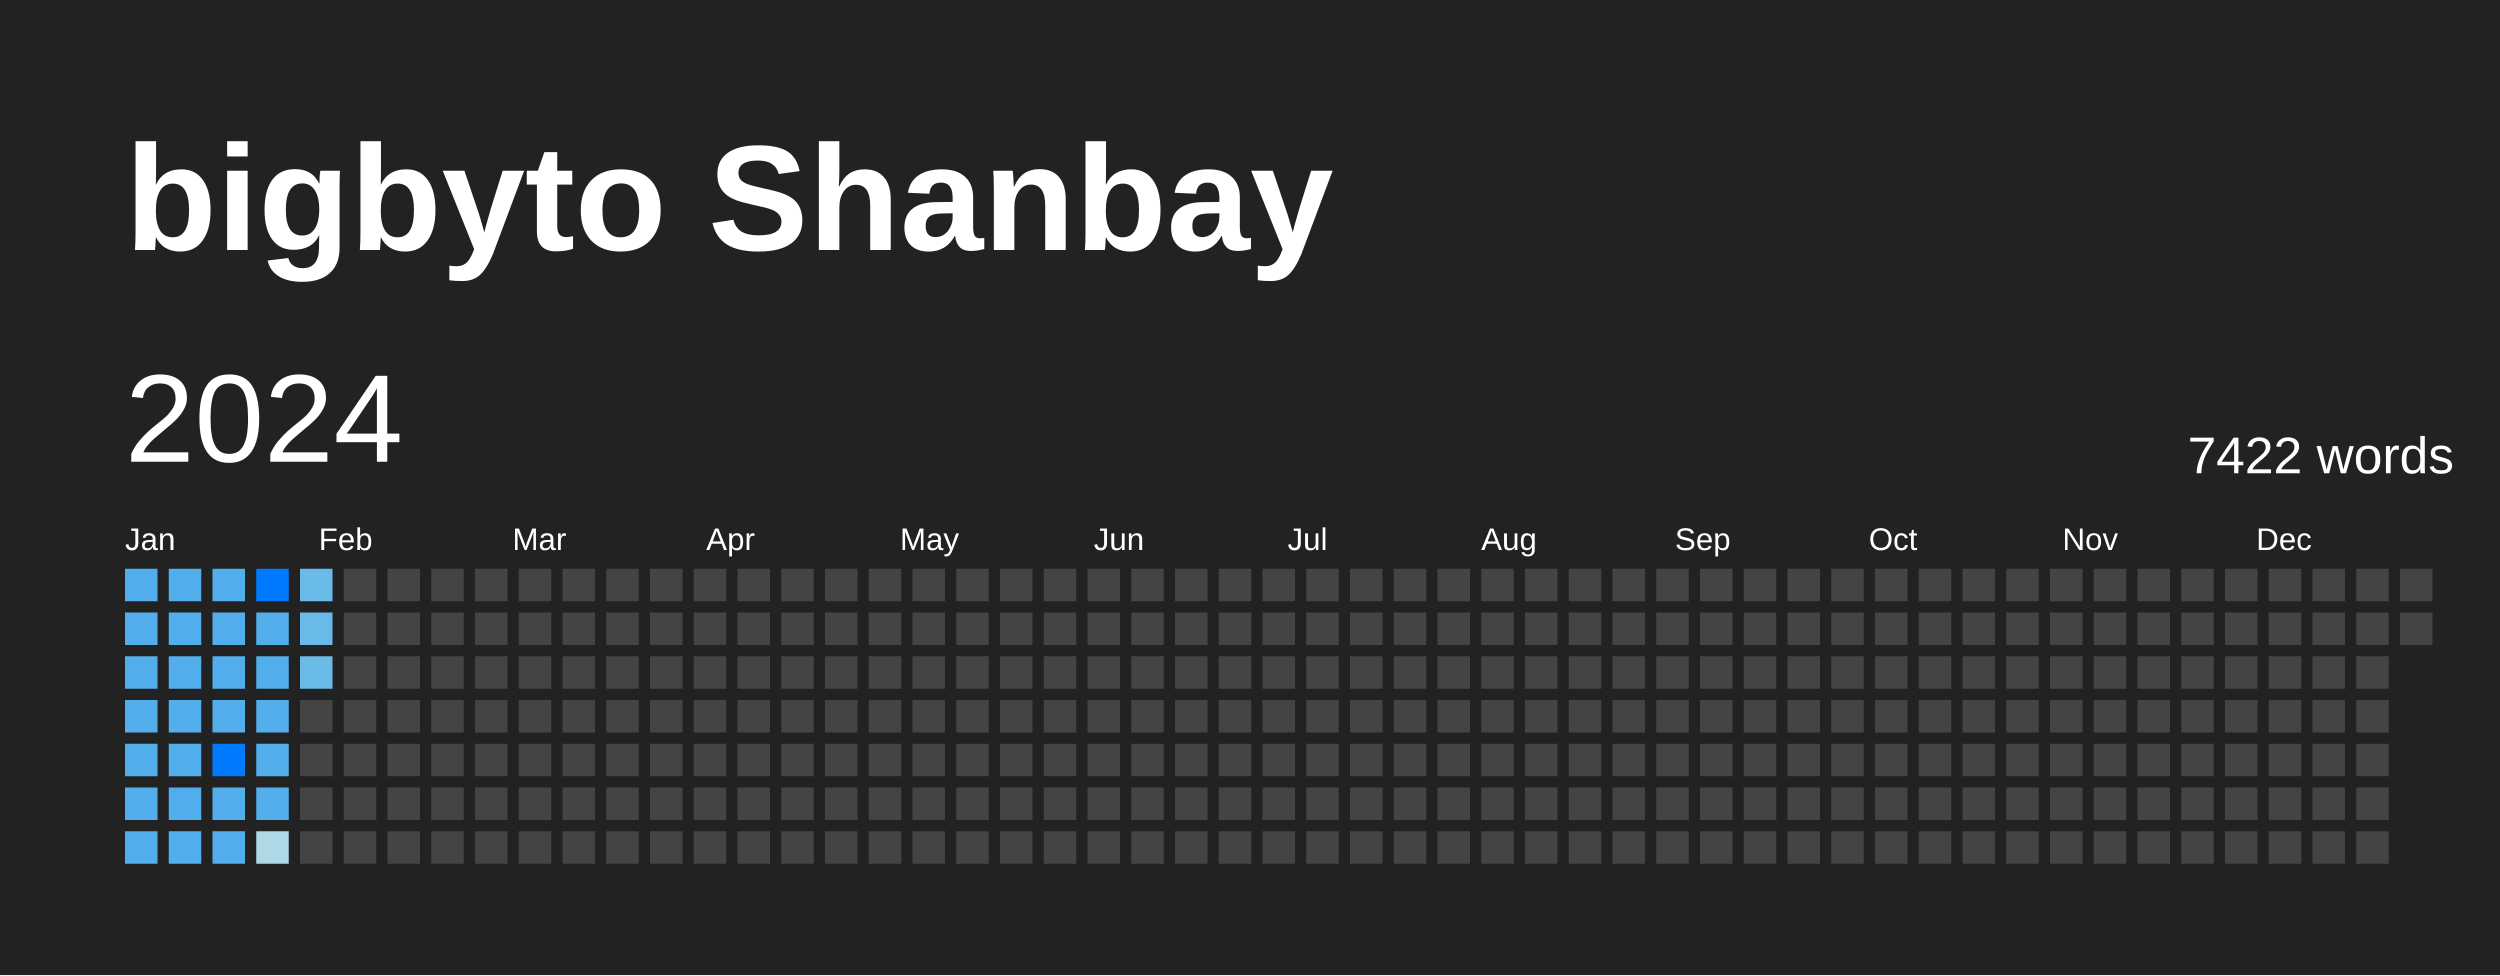
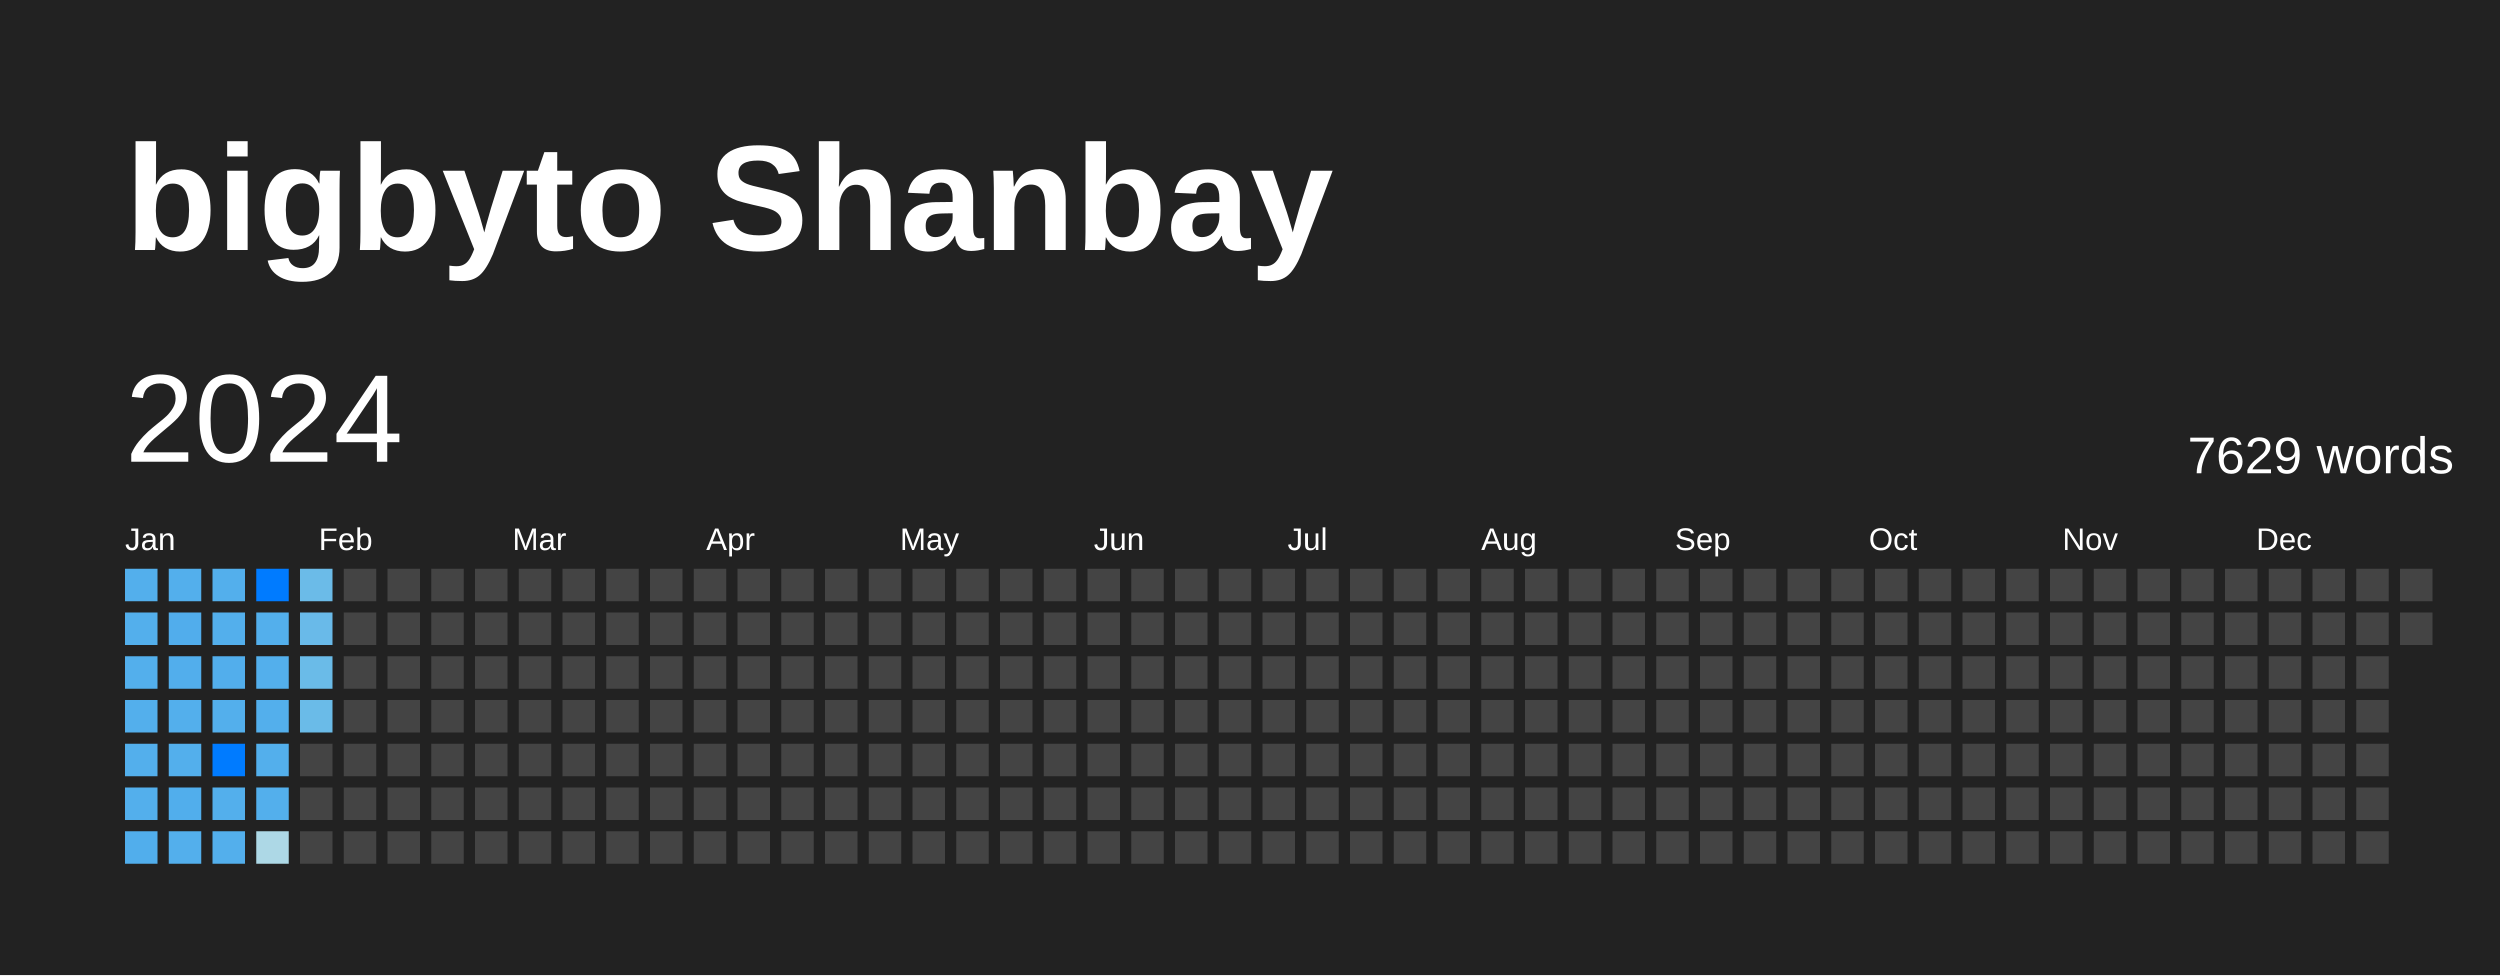
<svg xmlns="http://www.w3.org/2000/svg" baseProfile="full" height="78mm" version="1.1" viewBox="0,0,200,78" width="200mm">
  <defs />
  <rect fill="#222222" height="78" width="200" x="0" y="0" />
  <text fill="#FFFFFF" style="font-size:12px; font-family:Arial; font-weight:bold;" x="10" y="20">bigbyto Shanbay</text>
  <text dominant-baseline="hanging" fill="#FFFFFF" style="font-size:10.0px; font-family:Arial;" x="10" y="30">2024</text>
-   <text dominant-baseline="hanging" fill="#FFFFFF" style="font-size:4.125px; font-family:Arial;" x="175" y="35">7422 words</text>
+   <text dominant-baseline="hanging" fill="#FFFFFF" style="font-size:4.125px; font-family:Arial;" x="175" y="35">7629 words</text>
  <text fill="#FFFFFF" style="font-size:2.5px; font-family:Arial" x="10.0" y="44">Jan</text>
  <text fill="#FFFFFF" style="font-size:2.5px; font-family:Arial" x="25.5" y="44">Feb</text>
  <text fill="#FFFFFF" style="font-size:2.5px; font-family:Arial" x="41.0" y="44">Mar</text>
  <text fill="#FFFFFF" style="font-size:2.5px; font-family:Arial" x="56.5" y="44">Apr</text>
  <text fill="#FFFFFF" style="font-size:2.5px; font-family:Arial" x="72.0" y="44">May</text>
  <text fill="#FFFFFF" style="font-size:2.5px; font-family:Arial" x="87.5" y="44">Jun</text>
  <text fill="#FFFFFF" style="font-size:2.5px; font-family:Arial" x="103.0" y="44">Jul</text>
  <text fill="#FFFFFF" style="font-size:2.5px; font-family:Arial" x="118.5" y="44">Aug</text>
  <text fill="#FFFFFF" style="font-size:2.5px; font-family:Arial" x="134.0" y="44">Sep</text>
  <text fill="#FFFFFF" style="font-size:2.5px; font-family:Arial" x="149.5" y="44">Oct</text>
  <text fill="#FFFFFF" style="font-size:2.5px; font-family:Arial" x="165.0" y="44">Nov</text>
  <text fill="#FFFFFF" style="font-size:2.5px; font-family:Arial" x="180.5" y="44">Dec</text>
  <rect fill="#53afec" height="2.6" width="2.6" x="10.0" y="45.5" />
  <rect fill="#53afec" height="2.6" width="2.6" x="10.0" y="49.0" />
  <rect fill="#53afec" height="2.6" width="2.6" x="10.0" y="52.5" />
  <rect fill="#53afec" height="2.6" width="2.6" x="10.0" y="56.0" />
  <rect fill="#53afec" height="2.6" width="2.6" x="10.0" y="59.5" />
  <rect fill="#53afec" height="2.6" width="2.6" x="10.0" y="63.0" />
  <rect fill="#51aeec" height="2.6" width="2.6" x="10.0" y="66.5" />
  <rect fill="#53afec" height="2.6" width="2.6" x="13.5" y="45.5" />
  <rect fill="#51adec" height="2.6" width="2.6" x="13.5" y="49.0" />
  <rect fill="#52aeec" height="2.6" width="2.6" x="13.5" y="52.5" />
  <rect fill="#53afec" height="2.6" width="2.6" x="13.5" y="56.0" />
  <rect fill="#53afec" height="2.6" width="2.6" x="13.5" y="59.5" />
  <rect fill="#51aeec" height="2.6" width="2.6" x="13.5" y="63.0" />
  <rect fill="#53afec" height="2.6" width="2.6" x="13.5" y="66.5" />
  <rect fill="#53afec" height="2.6" width="2.6" x="17.0" y="45.5" />
  <rect fill="#53afec" height="2.6" width="2.6" x="17.0" y="49.0" />
  <rect fill="#52aeec" height="2.6" width="2.6" x="17.0" y="52.5" />
  <rect fill="#53afec" height="2.6" width="2.6" x="17.0" y="56.0" />
  <rect fill="#007BFF" height="2.6" width="2.6" x="17.0" y="59.5" />
  <rect fill="#53afec" height="2.6" width="2.6" x="17.0" y="63.0" />
  <rect fill="#53afec" height="2.6" width="2.6" x="17.0" y="66.5" />
  <rect fill="#007BFF" height="2.6" width="2.6" x="20.5" y="45.5" />
  <rect fill="#53afec" height="2.6" width="2.6" x="20.5" y="49.0" />
  <rect fill="#53afec" height="2.6" width="2.6" x="20.5" y="52.5" />
  <rect fill="#53afec" height="2.6" width="2.6" x="20.5" y="56.0" />
  <rect fill="#53afec" height="2.6" width="2.6" x="20.5" y="59.5" />
  <rect fill="#53afec" height="2.6" width="2.6" x="20.5" y="63.0" />
  <rect fill="#add8e6" height="2.6" width="2.6" x="20.5" y="66.5" />
  <rect fill="#6bbbe8" height="2.6" width="2.6" x="24.0" y="45.5" />
  <rect fill="#69bae9" height="2.6" width="2.6" x="24.0" y="49.0" />
  <rect fill="#6abbe8" height="2.6" width="2.6" x="24.0" y="52.5" />
-   <rect fill="#444444" height="2.6" width="2.6" x="24.0" y="56.0" />
+   <rect fill="#6abbe8" height="2.6" width="2.6" x="24.0" y="56.0" />
  <rect fill="#444444" height="2.6" width="2.6" x="24.0" y="59.5" />
  <rect fill="#444444" height="2.6" width="2.6" x="24.0" y="63.0" />
  <rect fill="#444444" height="2.6" width="2.6" x="24.0" y="66.5" />
  <rect fill="#444444" height="2.6" width="2.6" x="27.5" y="45.5" />
  <rect fill="#444444" height="2.6" width="2.6" x="27.5" y="49.0" />
  <rect fill="#444444" height="2.6" width="2.6" x="27.5" y="52.5" />
  <rect fill="#444444" height="2.6" width="2.6" x="27.5" y="56.0" />
  <rect fill="#444444" height="2.6" width="2.6" x="27.5" y="59.5" />
  <rect fill="#444444" height="2.6" width="2.6" x="27.5" y="63.0" />
  <rect fill="#444444" height="2.6" width="2.6" x="27.5" y="66.5" />
  <rect fill="#444444" height="2.6" width="2.6" x="31.0" y="45.5" />
  <rect fill="#444444" height="2.6" width="2.6" x="31.0" y="49.0" />
  <rect fill="#444444" height="2.6" width="2.6" x="31.0" y="52.5" />
  <rect fill="#444444" height="2.6" width="2.6" x="31.0" y="56.0" />
  <rect fill="#444444" height="2.6" width="2.6" x="31.0" y="59.5" />
  <rect fill="#444444" height="2.6" width="2.6" x="31.0" y="63.0" />
  <rect fill="#444444" height="2.6" width="2.6" x="31.0" y="66.5" />
  <rect fill="#444444" height="2.6" width="2.6" x="34.5" y="45.5" />
  <rect fill="#444444" height="2.6" width="2.6" x="34.5" y="49.0" />
  <rect fill="#444444" height="2.6" width="2.6" x="34.5" y="52.5" />
  <rect fill="#444444" height="2.6" width="2.6" x="34.5" y="56.0" />
  <rect fill="#444444" height="2.6" width="2.6" x="34.5" y="59.5" />
  <rect fill="#444444" height="2.6" width="2.6" x="34.5" y="63.0" />
  <rect fill="#444444" height="2.6" width="2.6" x="34.5" y="66.5" />
  <rect fill="#444444" height="2.6" width="2.6" x="38.0" y="45.5" />
  <rect fill="#444444" height="2.6" width="2.6" x="38.0" y="49.0" />
  <rect fill="#444444" height="2.6" width="2.6" x="38.0" y="52.5" />
  <rect fill="#444444" height="2.6" width="2.6" x="38.0" y="56.0" />
  <rect fill="#444444" height="2.6" width="2.6" x="38.0" y="59.5" />
  <rect fill="#444444" height="2.6" width="2.6" x="38.0" y="63.0" />
  <rect fill="#444444" height="2.6" width="2.6" x="38.0" y="66.5" />
  <rect fill="#444444" height="2.6" width="2.6" x="41.5" y="45.5" />
  <rect fill="#444444" height="2.6" width="2.6" x="41.5" y="49.0" />
  <rect fill="#444444" height="2.6" width="2.6" x="41.5" y="52.5" />
  <rect fill="#444444" height="2.6" width="2.6" x="41.5" y="56.0" />
  <rect fill="#444444" height="2.6" width="2.6" x="41.5" y="59.5" />
  <rect fill="#444444" height="2.6" width="2.6" x="41.5" y="63.0" />
  <rect fill="#444444" height="2.6" width="2.6" x="41.5" y="66.5" />
  <rect fill="#444444" height="2.6" width="2.6" x="45.0" y="45.5" />
  <rect fill="#444444" height="2.6" width="2.6" x="45.0" y="49.0" />
  <rect fill="#444444" height="2.6" width="2.6" x="45.0" y="52.5" />
  <rect fill="#444444" height="2.6" width="2.6" x="45.0" y="56.0" />
  <rect fill="#444444" height="2.6" width="2.6" x="45.0" y="59.5" />
  <rect fill="#444444" height="2.6" width="2.6" x="45.0" y="63.0" />
  <rect fill="#444444" height="2.6" width="2.6" x="45.0" y="66.5" />
  <rect fill="#444444" height="2.6" width="2.6" x="48.5" y="45.5" />
  <rect fill="#444444" height="2.6" width="2.6" x="48.5" y="49.0" />
  <rect fill="#444444" height="2.6" width="2.6" x="48.5" y="52.5" />
  <rect fill="#444444" height="2.6" width="2.6" x="48.5" y="56.0" />
  <rect fill="#444444" height="2.6" width="2.6" x="48.5" y="59.5" />
  <rect fill="#444444" height="2.6" width="2.6" x="48.5" y="63.0" />
  <rect fill="#444444" height="2.6" width="2.6" x="48.5" y="66.5" />
  <rect fill="#444444" height="2.6" width="2.6" x="52.0" y="45.5" />
  <rect fill="#444444" height="2.6" width="2.6" x="52.0" y="49.0" />
  <rect fill="#444444" height="2.6" width="2.6" x="52.0" y="52.5" />
  <rect fill="#444444" height="2.6" width="2.6" x="52.0" y="56.0" />
  <rect fill="#444444" height="2.6" width="2.6" x="52.0" y="59.5" />
  <rect fill="#444444" height="2.6" width="2.6" x="52.0" y="63.0" />
  <rect fill="#444444" height="2.6" width="2.6" x="52.0" y="66.5" />
  <rect fill="#444444" height="2.6" width="2.6" x="55.5" y="45.5" />
  <rect fill="#444444" height="2.6" width="2.6" x="55.5" y="49.0" />
  <rect fill="#444444" height="2.6" width="2.6" x="55.5" y="52.5" />
  <rect fill="#444444" height="2.6" width="2.6" x="55.5" y="56.0" />
  <rect fill="#444444" height="2.6" width="2.6" x="55.5" y="59.5" />
  <rect fill="#444444" height="2.6" width="2.6" x="55.5" y="63.0" />
  <rect fill="#444444" height="2.6" width="2.6" x="55.5" y="66.5" />
  <rect fill="#444444" height="2.6" width="2.6" x="59.0" y="45.5" />
  <rect fill="#444444" height="2.6" width="2.6" x="59.0" y="49.0" />
  <rect fill="#444444" height="2.6" width="2.6" x="59.0" y="52.5" />
  <rect fill="#444444" height="2.6" width="2.6" x="59.0" y="56.0" />
  <rect fill="#444444" height="2.6" width="2.6" x="59.0" y="59.5" />
  <rect fill="#444444" height="2.6" width="2.6" x="59.0" y="63.0" />
  <rect fill="#444444" height="2.6" width="2.6" x="59.0" y="66.5" />
  <rect fill="#444444" height="2.6" width="2.6" x="62.5" y="45.5" />
  <rect fill="#444444" height="2.6" width="2.6" x="62.5" y="49.0" />
  <rect fill="#444444" height="2.6" width="2.6" x="62.5" y="52.5" />
  <rect fill="#444444" height="2.6" width="2.6" x="62.5" y="56.0" />
  <rect fill="#444444" height="2.6" width="2.6" x="62.5" y="59.5" />
  <rect fill="#444444" height="2.6" width="2.6" x="62.5" y="63.0" />
  <rect fill="#444444" height="2.6" width="2.6" x="62.5" y="66.5" />
  <rect fill="#444444" height="2.6" width="2.6" x="66.0" y="45.5" />
  <rect fill="#444444" height="2.6" width="2.6" x="66.0" y="49.0" />
  <rect fill="#444444" height="2.6" width="2.6" x="66.0" y="52.5" />
  <rect fill="#444444" height="2.6" width="2.6" x="66.0" y="56.0" />
  <rect fill="#444444" height="2.6" width="2.6" x="66.0" y="59.5" />
  <rect fill="#444444" height="2.6" width="2.6" x="66.0" y="63.0" />
  <rect fill="#444444" height="2.6" width="2.6" x="66.0" y="66.5" />
  <rect fill="#444444" height="2.6" width="2.6" x="69.5" y="45.5" />
  <rect fill="#444444" height="2.6" width="2.6" x="69.5" y="49.0" />
  <rect fill="#444444" height="2.6" width="2.6" x="69.5" y="52.5" />
  <rect fill="#444444" height="2.6" width="2.6" x="69.5" y="56.0" />
  <rect fill="#444444" height="2.6" width="2.6" x="69.5" y="59.5" />
  <rect fill="#444444" height="2.6" width="2.6" x="69.5" y="63.0" />
  <rect fill="#444444" height="2.6" width="2.6" x="69.5" y="66.5" />
  <rect fill="#444444" height="2.6" width="2.6" x="73.0" y="45.5" />
  <rect fill="#444444" height="2.6" width="2.6" x="73.0" y="49.0" />
  <rect fill="#444444" height="2.6" width="2.6" x="73.0" y="52.5" />
  <rect fill="#444444" height="2.6" width="2.6" x="73.0" y="56.0" />
  <rect fill="#444444" height="2.6" width="2.6" x="73.0" y="59.5" />
  <rect fill="#444444" height="2.6" width="2.6" x="73.0" y="63.0" />
  <rect fill="#444444" height="2.6" width="2.6" x="73.0" y="66.5" />
  <rect fill="#444444" height="2.6" width="2.6" x="76.5" y="45.5" />
  <rect fill="#444444" height="2.6" width="2.6" x="76.5" y="49.0" />
  <rect fill="#444444" height="2.6" width="2.6" x="76.5" y="52.5" />
  <rect fill="#444444" height="2.6" width="2.6" x="76.5" y="56.0" />
  <rect fill="#444444" height="2.6" width="2.6" x="76.5" y="59.5" />
  <rect fill="#444444" height="2.6" width="2.6" x="76.5" y="63.0" />
  <rect fill="#444444" height="2.6" width="2.6" x="76.5" y="66.5" />
  <rect fill="#444444" height="2.6" width="2.6" x="80.0" y="45.5" />
  <rect fill="#444444" height="2.6" width="2.6" x="80.0" y="49.0" />
  <rect fill="#444444" height="2.6" width="2.6" x="80.0" y="52.5" />
  <rect fill="#444444" height="2.6" width="2.6" x="80.0" y="56.0" />
  <rect fill="#444444" height="2.6" width="2.6" x="80.0" y="59.5" />
  <rect fill="#444444" height="2.6" width="2.6" x="80.0" y="63.0" />
  <rect fill="#444444" height="2.6" width="2.6" x="80.0" y="66.5" />
  <rect fill="#444444" height="2.6" width="2.6" x="83.5" y="45.5" />
  <rect fill="#444444" height="2.6" width="2.6" x="83.5" y="49.0" />
  <rect fill="#444444" height="2.6" width="2.6" x="83.5" y="52.5" />
  <rect fill="#444444" height="2.6" width="2.6" x="83.5" y="56.0" />
  <rect fill="#444444" height="2.6" width="2.6" x="83.5" y="59.5" />
  <rect fill="#444444" height="2.6" width="2.6" x="83.5" y="63.0" />
  <rect fill="#444444" height="2.6" width="2.6" x="83.5" y="66.5" />
  <rect fill="#444444" height="2.6" width="2.6" x="87.0" y="45.5" />
  <rect fill="#444444" height="2.6" width="2.6" x="87.0" y="49.0" />
  <rect fill="#444444" height="2.6" width="2.6" x="87.0" y="52.5" />
  <rect fill="#444444" height="2.6" width="2.6" x="87.0" y="56.0" />
  <rect fill="#444444" height="2.6" width="2.6" x="87.0" y="59.5" />
  <rect fill="#444444" height="2.6" width="2.6" x="87.0" y="63.0" />
  <rect fill="#444444" height="2.6" width="2.6" x="87.0" y="66.5" />
  <rect fill="#444444" height="2.6" width="2.6" x="90.5" y="45.5" />
  <rect fill="#444444" height="2.6" width="2.6" x="90.5" y="49.0" />
  <rect fill="#444444" height="2.6" width="2.6" x="90.5" y="52.5" />
  <rect fill="#444444" height="2.6" width="2.6" x="90.5" y="56.0" />
  <rect fill="#444444" height="2.6" width="2.6" x="90.5" y="59.5" />
  <rect fill="#444444" height="2.6" width="2.6" x="90.5" y="63.0" />
  <rect fill="#444444" height="2.6" width="2.6" x="90.5" y="66.5" />
  <rect fill="#444444" height="2.6" width="2.6" x="94.0" y="45.5" />
  <rect fill="#444444" height="2.6" width="2.6" x="94.0" y="49.0" />
  <rect fill="#444444" height="2.6" width="2.6" x="94.0" y="52.5" />
  <rect fill="#444444" height="2.6" width="2.6" x="94.0" y="56.0" />
  <rect fill="#444444" height="2.6" width="2.6" x="94.0" y="59.5" />
  <rect fill="#444444" height="2.6" width="2.6" x="94.0" y="63.0" />
  <rect fill="#444444" height="2.6" width="2.6" x="94.0" y="66.5" />
  <rect fill="#444444" height="2.6" width="2.6" x="97.5" y="45.5" />
  <rect fill="#444444" height="2.6" width="2.6" x="97.5" y="49.0" />
  <rect fill="#444444" height="2.6" width="2.6" x="97.5" y="52.5" />
  <rect fill="#444444" height="2.6" width="2.6" x="97.5" y="56.0" />
  <rect fill="#444444" height="2.6" width="2.6" x="97.5" y="59.5" />
  <rect fill="#444444" height="2.6" width="2.6" x="97.5" y="63.0" />
  <rect fill="#444444" height="2.6" width="2.6" x="97.5" y="66.5" />
  <rect fill="#444444" height="2.6" width="2.6" x="101.0" y="45.5" />
  <rect fill="#444444" height="2.6" width="2.6" x="101.0" y="49.0" />
  <rect fill="#444444" height="2.6" width="2.6" x="101.0" y="52.5" />
  <rect fill="#444444" height="2.6" width="2.6" x="101.0" y="56.0" />
  <rect fill="#444444" height="2.6" width="2.6" x="101.0" y="59.5" />
  <rect fill="#444444" height="2.6" width="2.6" x="101.0" y="63.0" />
  <rect fill="#444444" height="2.6" width="2.6" x="101.0" y="66.5" />
  <rect fill="#444444" height="2.6" width="2.6" x="104.5" y="45.5" />
  <rect fill="#444444" height="2.6" width="2.6" x="104.5" y="49.0" />
  <rect fill="#444444" height="2.6" width="2.6" x="104.5" y="52.5" />
  <rect fill="#444444" height="2.6" width="2.6" x="104.5" y="56.0" />
  <rect fill="#444444" height="2.6" width="2.6" x="104.5" y="59.5" />
  <rect fill="#444444" height="2.6" width="2.6" x="104.5" y="63.0" />
  <rect fill="#444444" height="2.6" width="2.6" x="104.5" y="66.5" />
  <rect fill="#444444" height="2.6" width="2.6" x="108.0" y="45.5" />
  <rect fill="#444444" height="2.6" width="2.6" x="108.0" y="49.0" />
  <rect fill="#444444" height="2.6" width="2.6" x="108.0" y="52.5" />
  <rect fill="#444444" height="2.6" width="2.6" x="108.0" y="56.0" />
  <rect fill="#444444" height="2.6" width="2.6" x="108.0" y="59.5" />
  <rect fill="#444444" height="2.6" width="2.6" x="108.0" y="63.0" />
  <rect fill="#444444" height="2.6" width="2.6" x="108.0" y="66.5" />
  <rect fill="#444444" height="2.6" width="2.6" x="111.5" y="45.5" />
  <rect fill="#444444" height="2.6" width="2.6" x="111.5" y="49.0" />
  <rect fill="#444444" height="2.6" width="2.6" x="111.5" y="52.5" />
  <rect fill="#444444" height="2.6" width="2.6" x="111.5" y="56.0" />
  <rect fill="#444444" height="2.6" width="2.6" x="111.5" y="59.5" />
  <rect fill="#444444" height="2.6" width="2.6" x="111.5" y="63.0" />
  <rect fill="#444444" height="2.6" width="2.6" x="111.5" y="66.5" />
  <rect fill="#444444" height="2.6" width="2.6" x="115.0" y="45.5" />
  <rect fill="#444444" height="2.6" width="2.6" x="115.0" y="49.0" />
  <rect fill="#444444" height="2.6" width="2.6" x="115.0" y="52.5" />
  <rect fill="#444444" height="2.6" width="2.6" x="115.0" y="56.0" />
  <rect fill="#444444" height="2.6" width="2.6" x="115.0" y="59.5" />
  <rect fill="#444444" height="2.6" width="2.6" x="115.0" y="63.0" />
  <rect fill="#444444" height="2.6" width="2.6" x="115.0" y="66.5" />
  <rect fill="#444444" height="2.6" width="2.6" x="118.5" y="45.5" />
  <rect fill="#444444" height="2.6" width="2.6" x="118.5" y="49.0" />
  <rect fill="#444444" height="2.6" width="2.6" x="118.5" y="52.5" />
  <rect fill="#444444" height="2.6" width="2.6" x="118.5" y="56.0" />
  <rect fill="#444444" height="2.6" width="2.6" x="118.5" y="59.5" />
  <rect fill="#444444" height="2.6" width="2.6" x="118.5" y="63.0" />
  <rect fill="#444444" height="2.6" width="2.6" x="118.5" y="66.5" />
  <rect fill="#444444" height="2.6" width="2.6" x="122.0" y="45.5" />
  <rect fill="#444444" height="2.6" width="2.6" x="122.0" y="49.0" />
  <rect fill="#444444" height="2.6" width="2.6" x="122.0" y="52.5" />
  <rect fill="#444444" height="2.6" width="2.6" x="122.0" y="56.0" />
  <rect fill="#444444" height="2.6" width="2.6" x="122.0" y="59.5" />
  <rect fill="#444444" height="2.6" width="2.6" x="122.0" y="63.0" />
  <rect fill="#444444" height="2.6" width="2.6" x="122.0" y="66.5" />
  <rect fill="#444444" height="2.6" width="2.6" x="125.5" y="45.5" />
  <rect fill="#444444" height="2.6" width="2.6" x="125.5" y="49.0" />
  <rect fill="#444444" height="2.6" width="2.6" x="125.5" y="52.5" />
  <rect fill="#444444" height="2.6" width="2.6" x="125.5" y="56.0" />
  <rect fill="#444444" height="2.6" width="2.6" x="125.5" y="59.5" />
  <rect fill="#444444" height="2.6" width="2.6" x="125.5" y="63.0" />
  <rect fill="#444444" height="2.6" width="2.6" x="125.5" y="66.5" />
  <rect fill="#444444" height="2.6" width="2.6" x="129.0" y="45.5" />
  <rect fill="#444444" height="2.6" width="2.6" x="129.0" y="49.0" />
  <rect fill="#444444" height="2.6" width="2.6" x="129.0" y="52.5" />
  <rect fill="#444444" height="2.6" width="2.6" x="129.0" y="56.0" />
  <rect fill="#444444" height="2.6" width="2.6" x="129.0" y="59.5" />
  <rect fill="#444444" height="2.6" width="2.6" x="129.0" y="63.0" />
  <rect fill="#444444" height="2.6" width="2.6" x="129.0" y="66.5" />
  <rect fill="#444444" height="2.6" width="2.6" x="132.5" y="45.5" />
  <rect fill="#444444" height="2.6" width="2.6" x="132.5" y="49.0" />
  <rect fill="#444444" height="2.6" width="2.6" x="132.5" y="52.5" />
  <rect fill="#444444" height="2.6" width="2.6" x="132.5" y="56.0" />
  <rect fill="#444444" height="2.6" width="2.6" x="132.5" y="59.5" />
  <rect fill="#444444" height="2.6" width="2.6" x="132.5" y="63.0" />
  <rect fill="#444444" height="2.6" width="2.6" x="132.5" y="66.5" />
  <rect fill="#444444" height="2.6" width="2.6" x="136.0" y="45.5" />
  <rect fill="#444444" height="2.6" width="2.6" x="136.0" y="49.0" />
  <rect fill="#444444" height="2.6" width="2.6" x="136.0" y="52.5" />
  <rect fill="#444444" height="2.6" width="2.6" x="136.0" y="56.0" />
  <rect fill="#444444" height="2.6" width="2.6" x="136.0" y="59.5" />
  <rect fill="#444444" height="2.6" width="2.6" x="136.0" y="63.0" />
  <rect fill="#444444" height="2.6" width="2.6" x="136.0" y="66.5" />
  <rect fill="#444444" height="2.6" width="2.6" x="139.5" y="45.5" />
  <rect fill="#444444" height="2.6" width="2.6" x="139.5" y="49.0" />
  <rect fill="#444444" height="2.6" width="2.6" x="139.5" y="52.5" />
  <rect fill="#444444" height="2.6" width="2.6" x="139.5" y="56.0" />
  <rect fill="#444444" height="2.6" width="2.6" x="139.5" y="59.5" />
  <rect fill="#444444" height="2.6" width="2.6" x="139.5" y="63.0" />
  <rect fill="#444444" height="2.6" width="2.6" x="139.5" y="66.5" />
  <rect fill="#444444" height="2.6" width="2.6" x="143.0" y="45.5" />
  <rect fill="#444444" height="2.6" width="2.6" x="143.0" y="49.0" />
  <rect fill="#444444" height="2.6" width="2.6" x="143.0" y="52.5" />
  <rect fill="#444444" height="2.6" width="2.6" x="143.0" y="56.0" />
  <rect fill="#444444" height="2.6" width="2.6" x="143.0" y="59.5" />
  <rect fill="#444444" height="2.6" width="2.6" x="143.0" y="63.0" />
  <rect fill="#444444" height="2.6" width="2.6" x="143.0" y="66.5" />
  <rect fill="#444444" height="2.6" width="2.6" x="146.5" y="45.5" />
  <rect fill="#444444" height="2.6" width="2.6" x="146.5" y="49.0" />
  <rect fill="#444444" height="2.6" width="2.6" x="146.5" y="52.5" />
  <rect fill="#444444" height="2.6" width="2.6" x="146.5" y="56.0" />
  <rect fill="#444444" height="2.6" width="2.6" x="146.5" y="59.5" />
  <rect fill="#444444" height="2.6" width="2.6" x="146.5" y="63.0" />
  <rect fill="#444444" height="2.6" width="2.6" x="146.5" y="66.5" />
  <rect fill="#444444" height="2.6" width="2.6" x="150.0" y="45.5" />
  <rect fill="#444444" height="2.6" width="2.6" x="150.0" y="49.0" />
  <rect fill="#444444" height="2.6" width="2.6" x="150.0" y="52.5" />
  <rect fill="#444444" height="2.6" width="2.6" x="150.0" y="56.0" />
  <rect fill="#444444" height="2.6" width="2.6" x="150.0" y="59.5" />
  <rect fill="#444444" height="2.6" width="2.6" x="150.0" y="63.0" />
  <rect fill="#444444" height="2.6" width="2.6" x="150.0" y="66.5" />
  <rect fill="#444444" height="2.6" width="2.6" x="153.5" y="45.5" />
  <rect fill="#444444" height="2.6" width="2.6" x="153.5" y="49.0" />
  <rect fill="#444444" height="2.6" width="2.6" x="153.5" y="52.5" />
  <rect fill="#444444" height="2.6" width="2.6" x="153.5" y="56.0" />
  <rect fill="#444444" height="2.6" width="2.6" x="153.5" y="59.5" />
  <rect fill="#444444" height="2.6" width="2.6" x="153.5" y="63.0" />
  <rect fill="#444444" height="2.6" width="2.6" x="153.5" y="66.5" />
  <rect fill="#444444" height="2.6" width="2.6" x="157.0" y="45.5" />
  <rect fill="#444444" height="2.6" width="2.6" x="157.0" y="49.0" />
  <rect fill="#444444" height="2.6" width="2.6" x="157.0" y="52.5" />
  <rect fill="#444444" height="2.6" width="2.6" x="157.0" y="56.0" />
  <rect fill="#444444" height="2.6" width="2.6" x="157.0" y="59.5" />
  <rect fill="#444444" height="2.6" width="2.6" x="157.0" y="63.0" />
  <rect fill="#444444" height="2.6" width="2.6" x="157.0" y="66.5" />
  <rect fill="#444444" height="2.6" width="2.6" x="160.5" y="45.5" />
  <rect fill="#444444" height="2.6" width="2.6" x="160.5" y="49.0" />
  <rect fill="#444444" height="2.6" width="2.6" x="160.5" y="52.5" />
  <rect fill="#444444" height="2.6" width="2.6" x="160.5" y="56.0" />
  <rect fill="#444444" height="2.6" width="2.6" x="160.5" y="59.5" />
  <rect fill="#444444" height="2.6" width="2.6" x="160.5" y="63.0" />
  <rect fill="#444444" height="2.6" width="2.6" x="160.5" y="66.5" />
  <rect fill="#444444" height="2.6" width="2.6" x="164.0" y="45.5" />
  <rect fill="#444444" height="2.6" width="2.6" x="164.0" y="49.0" />
  <rect fill="#444444" height="2.6" width="2.6" x="164.0" y="52.5" />
  <rect fill="#444444" height="2.6" width="2.6" x="164.0" y="56.0" />
  <rect fill="#444444" height="2.6" width="2.6" x="164.0" y="59.5" />
  <rect fill="#444444" height="2.6" width="2.6" x="164.0" y="63.0" />
  <rect fill="#444444" height="2.6" width="2.6" x="164.0" y="66.5" />
  <rect fill="#444444" height="2.6" width="2.6" x="167.5" y="45.5" />
  <rect fill="#444444" height="2.6" width="2.6" x="167.5" y="49.0" />
  <rect fill="#444444" height="2.6" width="2.6" x="167.5" y="52.5" />
  <rect fill="#444444" height="2.6" width="2.6" x="167.5" y="56.0" />
  <rect fill="#444444" height="2.6" width="2.6" x="167.5" y="59.5" />
  <rect fill="#444444" height="2.6" width="2.6" x="167.5" y="63.0" />
  <rect fill="#444444" height="2.6" width="2.6" x="167.5" y="66.5" />
  <rect fill="#444444" height="2.6" width="2.6" x="171.0" y="45.5" />
  <rect fill="#444444" height="2.6" width="2.6" x="171.0" y="49.0" />
  <rect fill="#444444" height="2.6" width="2.6" x="171.0" y="52.5" />
  <rect fill="#444444" height="2.6" width="2.6" x="171.0" y="56.0" />
  <rect fill="#444444" height="2.6" width="2.6" x="171.0" y="59.5" />
  <rect fill="#444444" height="2.6" width="2.6" x="171.0" y="63.0" />
  <rect fill="#444444" height="2.6" width="2.6" x="171.0" y="66.5" />
  <rect fill="#444444" height="2.6" width="2.6" x="174.5" y="45.5" />
  <rect fill="#444444" height="2.6" width="2.6" x="174.5" y="49.0" />
  <rect fill="#444444" height="2.6" width="2.6" x="174.5" y="52.5" />
  <rect fill="#444444" height="2.6" width="2.6" x="174.5" y="56.0" />
  <rect fill="#444444" height="2.6" width="2.6" x="174.5" y="59.5" />
  <rect fill="#444444" height="2.6" width="2.6" x="174.5" y="63.0" />
  <rect fill="#444444" height="2.6" width="2.6" x="174.5" y="66.5" />
  <rect fill="#444444" height="2.6" width="2.6" x="178.0" y="45.5" />
  <rect fill="#444444" height="2.6" width="2.6" x="178.0" y="49.0" />
  <rect fill="#444444" height="2.6" width="2.6" x="178.0" y="52.5" />
  <rect fill="#444444" height="2.6" width="2.6" x="178.0" y="56.0" />
  <rect fill="#444444" height="2.6" width="2.6" x="178.0" y="59.5" />
  <rect fill="#444444" height="2.6" width="2.6" x="178.0" y="63.0" />
  <rect fill="#444444" height="2.6" width="2.6" x="178.0" y="66.5" />
  <rect fill="#444444" height="2.6" width="2.6" x="181.5" y="45.5" />
  <rect fill="#444444" height="2.6" width="2.6" x="181.5" y="49.0" />
  <rect fill="#444444" height="2.6" width="2.6" x="181.5" y="52.5" />
  <rect fill="#444444" height="2.6" width="2.6" x="181.5" y="56.0" />
  <rect fill="#444444" height="2.6" width="2.6" x="181.5" y="59.5" />
  <rect fill="#444444" height="2.6" width="2.6" x="181.5" y="63.0" />
  <rect fill="#444444" height="2.6" width="2.6" x="181.5" y="66.5" />
  <rect fill="#444444" height="2.6" width="2.6" x="185.0" y="45.5" />
  <rect fill="#444444" height="2.6" width="2.6" x="185.0" y="49.0" />
  <rect fill="#444444" height="2.6" width="2.6" x="185.0" y="52.5" />
  <rect fill="#444444" height="2.6" width="2.6" x="185.0" y="56.0" />
  <rect fill="#444444" height="2.6" width="2.6" x="185.0" y="59.5" />
  <rect fill="#444444" height="2.6" width="2.6" x="185.0" y="63.0" />
  <rect fill="#444444" height="2.6" width="2.6" x="185.0" y="66.5" />
  <rect fill="#444444" height="2.6" width="2.6" x="188.5" y="45.5" />
  <rect fill="#444444" height="2.6" width="2.6" x="188.5" y="49.0" />
  <rect fill="#444444" height="2.6" width="2.6" x="188.5" y="52.5" />
  <rect fill="#444444" height="2.6" width="2.6" x="188.5" y="56.0" />
  <rect fill="#444444" height="2.6" width="2.6" x="188.5" y="59.5" />
  <rect fill="#444444" height="2.6" width="2.6" x="188.5" y="63.0" />
  <rect fill="#444444" height="2.6" width="2.6" x="188.5" y="66.5" />
  <rect fill="#444444" height="2.6" width="2.6" x="192.0" y="45.5" />
  <rect fill="#444444" height="2.6" width="2.6" x="192.0" y="49.0" />
</svg>
